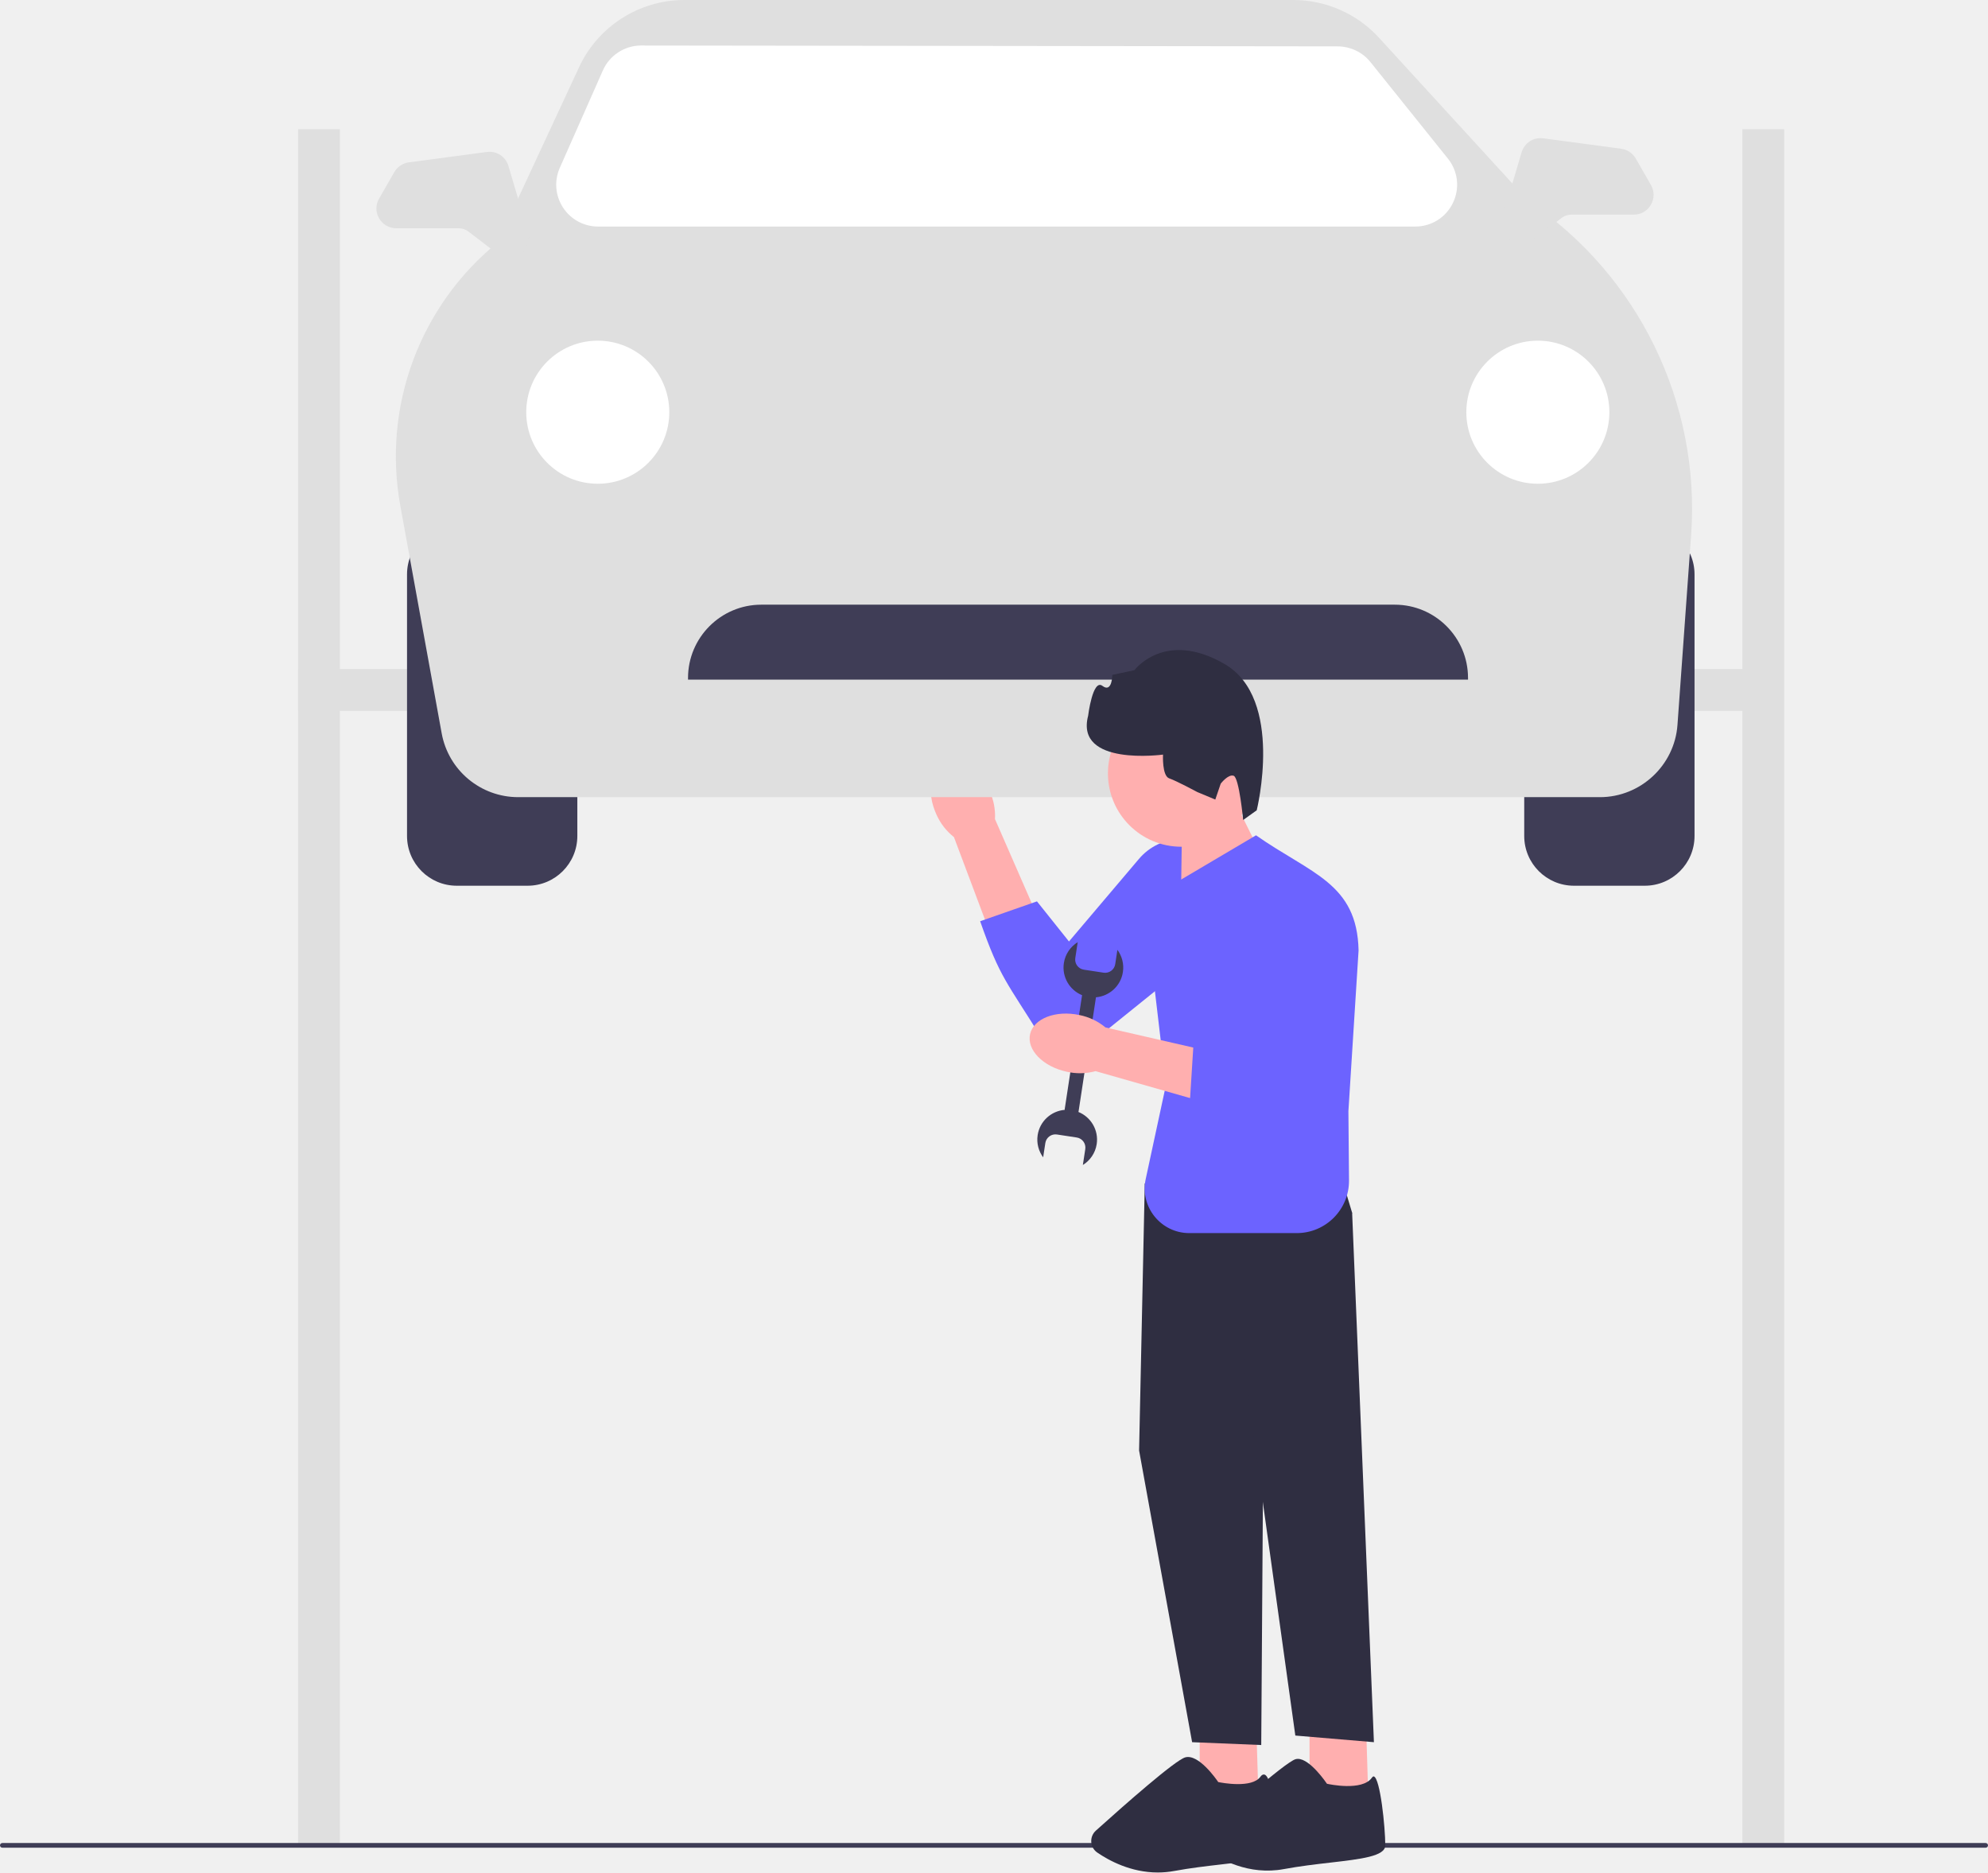
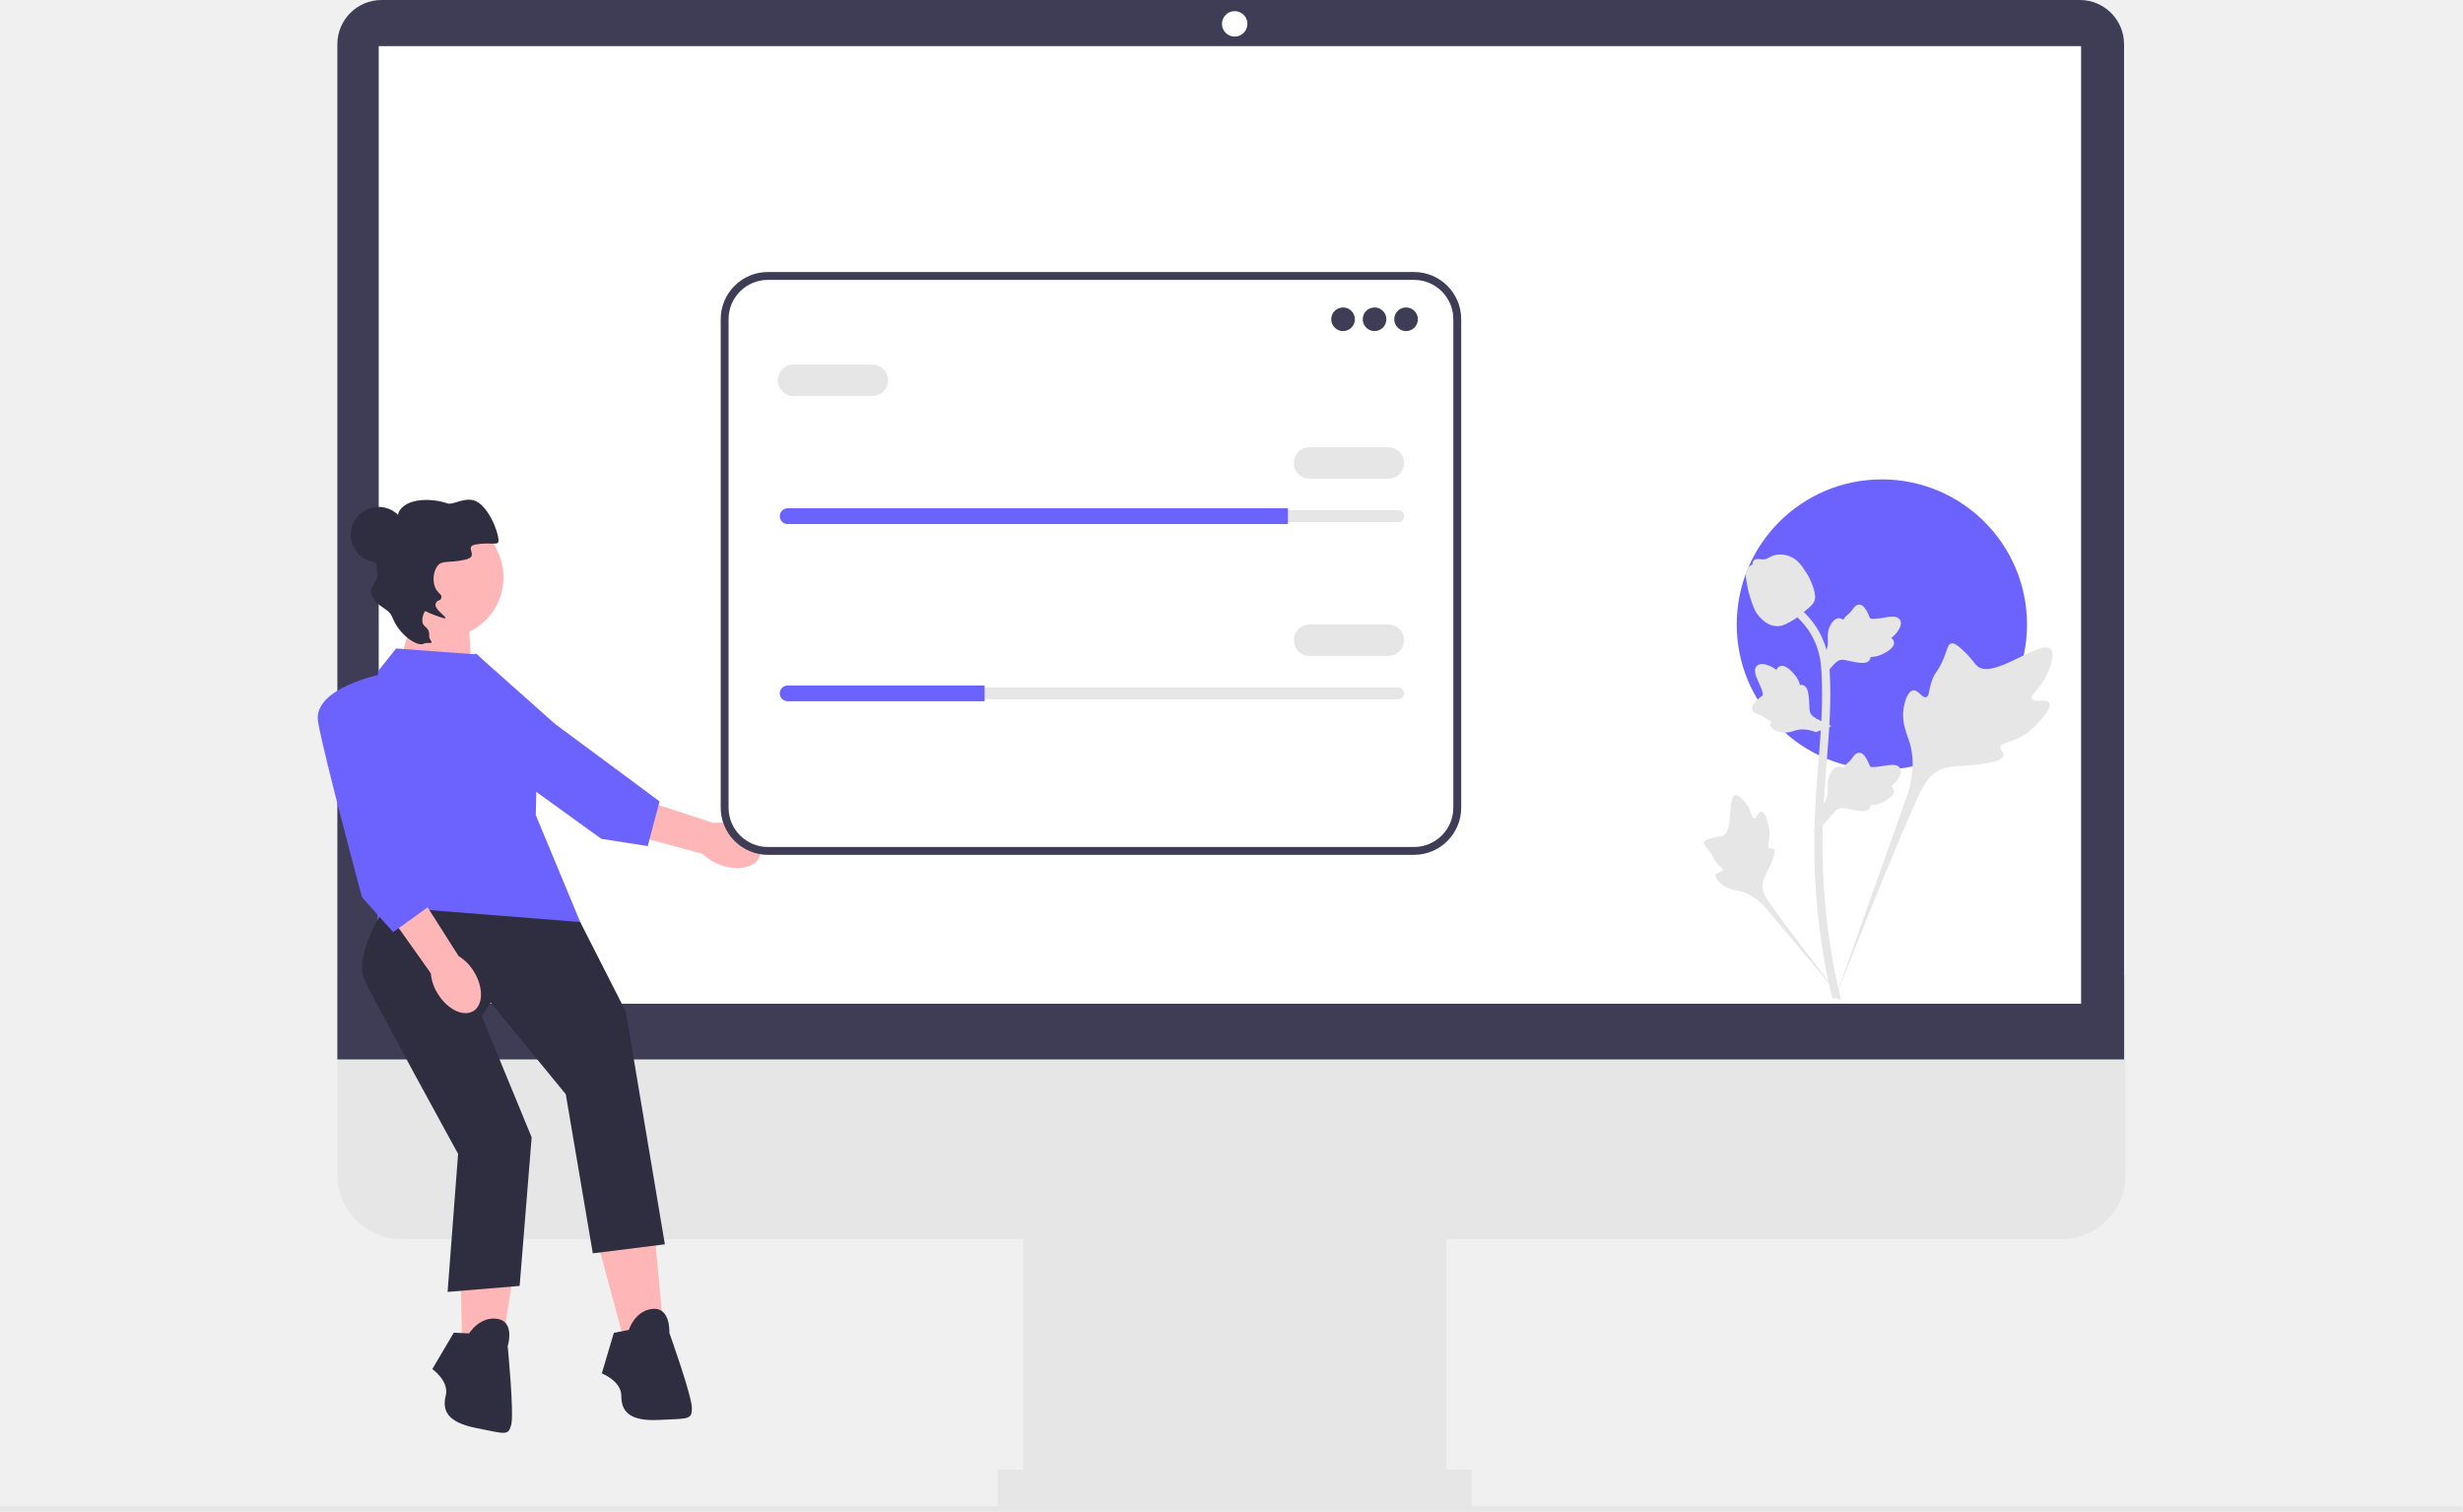
- <svg xmlns="http://www.w3.org/2000/svg" width="523.048" height="492.574" viewBox="0 0 523.048 492.574" role="img" artist="Katerina Limpitsouni" source="https://undraw.co/">
+ <svg xmlns="http://www.w3.org/2000/svg" width="774.04" height="475.137" viewBox="0 0 774.04 475.137" role="img" artist="Katerina Limpitsouni" source="https://undraw.co/">
+   <path d="M647.792,389.5H126.248c-11.154,0-20.229-9.074-20.229-20.229v-62.771H668.02v62.771c0,11.154-9.074,20.229-20.229,20.229Z" fill="#e6e6e6" />
+   <rect x="321.52" y="379" width="133" height="95" fill="#e6e6e6" />
+   <rect x="313.52" y="462" width="149" height="12" fill="#e6e6e6" />
+   <path d="M667.52,333H106.02V13.882c0-7.654,6.228-13.882,13.882-13.882H653.639c7.654,0,13.882,6.228,13.882,13.882V333Z" fill="#3f3d56" />
+   <circle cx="388.02" cy="7.5" r="4" fill="#fff" />
+   <rect x="119.02" y="14.5" width="535" height="301" fill="#fff" />
+   <circle cx="591.406" cy="196.296" r="45.614" fill="#6c63ff" />
+   <path d="M774.04,474.297h0c0,.464-.376,.84-.84,.84H0v-1.68H773.2c.464,0,.84,.376,.84,.84Z" fill="#e6e6e6" />
  <g>
-     <path id="uuid-2dbd2d67-52d2-45fe-b410-d6387c9b42a0-921" d="m246.347,214.196c-2.639-5.831-1.646-11.935,2.218-13.634,3.864-1.699,9.135,1.65,11.774,7.483,1.088,2.315,1.582,4.86,1.441,7.422l10.858,24.847-12.246,4.916-9.404-25.017c-2.028-1.608-3.62-3.672-4.641-6.017Z" fill="#ffafaf" />
-     <path d="m321.387,224.746l0.0 0c6.62,6.242,6.205,16.892-.88,22.601l-34.696,27.955c-3.787,3.051-9.406,1.973-11.795-2.263-9.118-14.761-10.837-15.571-16.136-30.7l14.944-5.227,8.426,10.551,18.397-21.702c5.56-6.559,15.484-7.113,21.74-1.214Z" fill="#6c63ff" />
+     <polygon points="130.953 189.663 125.189 209.835 148.243 211.276 146.803 187.501 130.953 189.663" fill="#ffb6b6" />
+     <g>
+       <g>
+         <path id="uuid-a6c07e27-609a-42c1-9803-308006772003-125" d="M226.73,272.011c5.471,1.868,10.869,.559,12.057-2.923s-2.284-7.817-7.757-9.685c-2.176-.776-4.506-1.02-6.796-.711l-23.28-7.621-3.343,11.001,23.305,6.345c1.623,1.645,3.617,2.877,5.814,3.594Z" fill="#ffb6b6" />
+         <path d="M149.479,205.361s-14.431,17.361-6.082,24.544c8.349,7.183,45.631,33.775,45.631,33.775l14.535,2.263,3.717-14.05-32.82-24.319-24.981-22.213Z" fill="#6c63ff" />
+       </g>
+       <polygon points="187.716 390.18 195.736 419.902 208.474 417.543 205.643 386.878 187.716 390.18" fill="#ffb6b6" />
+       <path d="M197.623,418.015l-4.718,.944-3.774,12.738s6.133,2.359,6.133,7.077,2.359,8.02,11.794,7.548,10.379,0,10.379-3.774-7.077-23.588-7.077-23.588c0,0,.472-8.02-5.189-7.548s-7.548,6.605-7.548,6.605Z" fill="#2f2e41" />
+       <polygon points="144.589 389.718 145.136 420.497 158.065 421.309 162.781 390.877 144.589 389.718" fill="#ffb6b6" />
+       <path d="M147.426,419.126l-4.805-.233-6.76,11.437s5.375,3.78,4.227,8.356,.337,8.353,9.603,10.191c9.267,1.838,10.067,2.525,10.985-1.135,.918-3.661-1.124-24.601-1.124-24.601,0,0,2.409-7.664-3.197-8.584-5.606-.92-8.928,4.57-8.928,4.57Z" fill="#2f2e41" />
+       <path d="M149.975,205.719l-25.475-1.887-5.661,7.077s-2.831,47.648-.944,52.366,.472,31.608,.472,31.608l64.222-4.482-14.214-34.203,.472-19.814-12.738-24.06-6.133-6.605Z" fill="#6c63ff" />
+       <path d="M121.197,284.976s-10.379,15.097-6.605,23.117,29.374,54.587,29.374,54.587l-3.302,43.403,22.645-1.887,3.774-46.705-15.693-38.075,2.831-4.246,23.588,28.778,8.492,50.007,22.645-2.831-12.266-73.124-14.335-28.184-61.148-4.84Z" fill="#2f2e41" />
+       <circle cx="118.979" cy="168.082" r="8.746" fill="#2f2e41" />
+       <circle cx="139.178" cy="181.459" r="19.048" fill="#ffb6b6" />
+       <path d="M133.139,202.342c-2.024,1.072-7.721-2.865-9.759-8.14-1.311-3.394-4.499-2.829-6.533-7.062-1.185-2.466,2.354-4.879,1.77-7.011-1.058-3.864,.268-7.32,.437-7.744,1.459-3.656,3.608-3.571,5.342-7.825,1.044-2.562,.374-2.862,1.252-4.172,2.532-3.782,9.879-3.926,15.06-2.137,1.793,.619,6.112-2.698,9.618-.295,4.131,2.831,6.879,10.99,6.247,12.485-.384,.908-2.523-.017-6.971,.682-4.118,.647,1.317,3.724-3.317,4.773-5.48,1.24-7.131,.108-8.65,1.842-1.605,1.833-1.902,5.542-.437,7.744,.727,1.093,1.664,1.478,1.547,2.239-.214,1.388-1.448,.634-1.852,2.106-.47,1.713,3.433,3.959,3.094,4.477-.068,.104-.361,.217-4.172-1.252-1.522-.587-2.109-1.093-2.279-.906-.276,.303-1.645,3.345-.09,4.639,2.42,2.013,.743,2.813,1.846,4.39,1.138,1.626-.866,.486-2.152,1.168Z" fill="#2f2e41" />
+       <g>
+         <path id="uuid-cdcc4a7b-c7e9-4136-bdd1-e7c84b73eb6c-126" d="M137.599,312.396c3.04,4.917,8.041,7.334,11.17,5.399,3.129-1.935,3.201-7.489,.159-12.407-1.188-1.981-2.833-3.649-4.798-4.865l-13.143-20.671-9.569,6.374,13.973,19.702c.209,2.302,.966,4.52,2.209,6.468Z" fill="#ffb6b6" />
+         <path d="M120.253,211.852s-22.173,4.246-20.286,15.097,13.798,55.069,13.798,55.069l9.79,10.979,11.794-8.492-9.907-39.628-5.189-33.024Z" fill="#6c63ff" />
+       </g>
+     </g>
  </g>
-   <rect x="127.429" y="127" width="11" height="109" transform="translate(314.4292 48.57081) rotate(90)" fill="#dfdfdf" />
-   <rect x="403.429" y="127" width="11" height="109" transform="translate(590.4292 -227.4292) rotate(90)" fill="#dfdfdf" />
  <g>
-     <rect x="107.09" y="138.008" width="44.808" height="94.992" rx="13.086" ry="13.086" fill="#3f3d56" />
-     <rect x="401.028" y="138.008" width="44.808" height="94.992" rx="13.086" ry="13.086" fill="#3f3d56" />
-     <path d="m420.938,209.7H136.338c-9.894,0-18.361-7.066-20.131-16.8l-10.884-59.861c-4.733-26.033,5.074-52.556,25.6-69.246l21.461-46.174c4.975-10.703,15.815-17.619,27.618-17.619h160.316c8.523,0,16.711,3.606,22.466,9.893l39.435,43.086c28.851,19.441,45.218,53.066,42.722,87.768l-3.594,49.961c-.766,10.65-9.73,18.993-20.408,18.993Z" fill="#dfdfdf" />
-     <path d="m372.367,59.594h-215.019c-3.734,0-7.18-1.868-9.218-4.997-2.038-3.13-2.352-7.037-.842-10.452l11.333-25.624c1.725-3.9,5.594-6.47,9.856-6.548l183.297.223c3.49-.023,6.823,1.548,8.939,4.313l20.388,25.4c2.562,3.348,2.994,7.776,1.127,11.556-1.867,3.78-5.646,6.128-9.862,6.128Z" fill="#fff" />
-     <circle cx="404.613" cy="108.435" r="18.819" fill="#fff" />
-     <circle cx="157.274" cy="108.435" r="18.819" fill="#fff" />
-     <path d="m386.241,178.783h-205.219v-.448c0-10.624,8.643-19.267,19.267-19.267h166.685c10.624,0,19.267,8.643,19.267,19.267v.448Z" fill="#3f3d56" />
-     <path d="m133.939,67.739c-1.111,0-2.223-.354-3.158-1.068l-7.514-5.744c-.746-.571-1.674-.885-2.614-.885h-16.409c-1.877,0-3.56-.97-4.5-2.595-.941-1.624-.944-3.566-.009-5.194l4.006-6.978c.8-1.394,2.229-2.353,3.823-2.566l20.53-2.737c2.559-.34,4.941,1.207,5.673,3.678l5.16,17.414c.568,1.917-.028,4.018-1.518,5.352-.982.879-2.224,1.323-3.469,1.323Z" fill="#dfdfdf" />
-     <path d="m400.167,64.155c-1.245,0-2.487-.445-3.469-1.323-1.49-1.335-2.086-3.435-1.518-5.352l5.16-17.414c.732-2.473,3.118-4.025,5.673-3.677l20.53,2.737c1.593.213,3.022,1.172,3.822,2.566l4.006,6.978c.935,1.628.931,3.57-.009,5.194-.941,1.625-2.623,2.595-4.5,2.595h-16.409c-.94,0-1.868.314-2.614.885l-7.514,5.744c-.934.714-2.047,1.068-3.158,1.068Z" fill="#dfdfdf" />
+     <path d="M643.975,220.914c-.872-1.47-4.644,.104-5.338-1.23-.691-1.33,2.814-3.355,4.816-7.983,.361-.835,2.637-6.094,.952-7.716-3.193-3.076-17.804,9.618-22.918,5.464-1.122-.912-1.906-2.731-5.302-5.686-1.351-1.175-2.168-1.706-2.959-1.509-1.122,.28-1.211,1.782-2.414,4.734-1.804,4.428-2.871,4.16-3.923,7.693-.78,2.622-.602,4.147-1.52,4.444-1.299,.42-2.496-2.361-4.142-2.112-1.68,.254-2.696,3.493-3.017,5.918-.602,4.55,1.069,7.553,1.995,10.71,1.007,3.431,1.604,8.649-.721,16.036l-23.007,64.822c5.079-13.301,19.786-49.763,25.966-63.313,1.784-3.911,3.754-7.879,7.798-9.445,3.894-1.508,9.242-.607,16.06-2.25,.796-.192,3.006-.754,3.284-2.054,.23-1.074-1.07-1.674-.87-2.68,.268-1.35,2.824-1.366,5.964-2.924,2.215-1.098,3.594-2.404,4.781-3.527,.358-.339,5.675-5.434,4.514-7.391h-0Z" fill="#e6e6e6" />
+     <path d="M553.46,255.039c-.973,.004-1.289,2.309-2.144,2.265-.852-.044-.835-2.349-2.528-4.667-.305-.418-2.23-3.052-3.513-2.694-2.431,.68-.417,11.513-3.931,12.825-.771,.288-1.891,.147-4.321,.962-.967,.324-1.463,.572-1.594,1.017-.186,.631,.525,1.108,1.627,2.551,1.653,2.163,1.213,2.61,2.644,4.145,1.062,1.14,1.862,1.492,1.742,2.028-.169,.759-1.879,.544-2.232,1.424-.36,.898,.936,2.331,2.034,3.188,2.06,1.609,4.015,1.655,5.832,2.111,1.974,.496,4.708,1.708,7.663,4.981l25.177,29.995c-5.063-6.331-18.715-24.069-23.583-31.012-1.405-2.004-2.784-4.116-2.385-6.553,.384-2.346,2.368-4.711,3.529-8.531,.136-.446,.497-1.693-.06-2.204-.461-.423-1.13,.042-1.567-.346-.585-.521,.144-1.78,.286-3.771,.1-1.404-.143-2.458-.352-3.364-.063-.273-1.03-4.353-2.325-4.348v0Z" fill="#e6e6e6" />
+     <path d="M572.875,259.397l-.586-5.234,.268-.397c1.24-1.835,1.872-3.627,1.879-5.328,.001-.27-.011-.541-.024-.816-.051-1.092-.114-2.449,.594-4.031,.397-.882,1.511-2.924,3.187-2.671,.451,.063,.792,.27,1.051,.513,.038-.061,.077-.121,.119-.187,.522-.796,.935-1.137,1.333-1.466,.306-.253,.622-.513,1.117-1.13,.217-.27,.387-.508,.529-.708,.433-.604,1-1.324,1.998-1.312,1.067,.051,1.625,.933,1.995,1.516,.661,1.041,.96,1.792,1.159,2.29,.072,.182,.154,.387,.196,.45,.344,.505,3.138,.033,4.19-.139,2.364-.394,4.41-.735,5.253,.756,.604,1.067,.155,2.477-1.374,4.304-.476,.569-.983,1.001-1.433,1.34,.373,.222,.706,.564,.842,1.099h0c.318,1.269-.772,2.54-3.24,3.783-.613,.311-1.438,.725-2.594,.925-.545,.094-1.035,.116-1.454,.129-.009,.243-.066,.505-.214,.776-.433,.796-1.336,1.175-2.695,1.084-1.496-.078-2.728-.364-3.815-.614-.949-.217-1.767-.402-2.409-.359-1.19,.096-2.108,1.049-3.184,2.285l-2.688,3.142h-0Z" fill="#e6e6e6" />
+     <path d="M575.595,228.233l-4.914,1.895-.452-.159c-2.089-.734-3.983-.89-5.63-.466-.262,.067-.52,.148-.784,.23-1.043,.326-2.34,.731-4.05,.448-.954-.16-3.212-.72-3.392-2.405-.053-.452,.061-.835,.23-1.147-.068-.021-.137-.044-.211-.067-.902-.303-1.337-.616-1.756-.918-.322-.232-.654-.471-1.376-.794-.317-.142-.589-.245-.819-.333-.694-.266-1.535-.631-1.776-1.6-.222-1.044,.49-1.808,.961-2.315,.84-.903,1.49-1.383,1.921-1.702,.158-.116,.335-.247,.385-.304,.402-.461-.764-3.043-1.197-4.018-.981-2.187-1.83-4.079-.601-5.273,.878-.855,2.356-.779,4.512,.237,.671,.317,1.217,.697,1.659,1.046,.121-.417,.366-.826,.85-1.093h0c1.146-.63,2.653,.103,4.482,2.174,.456,.514,1.066,1.207,1.553,2.275,.229,.503,.375,.972,.494,1.374,.237-.053,.506-.065,.805,.01,.88,.217,1.476,.994,1.732,2.332,.304,1.467,.34,2.731,.374,3.846,.03,.973,.059,1.811,.264,2.421,.395,1.127,1.549,1.773,3.018,2.501l3.721,1.803-0,0Z" fill="#e6e6e6" />
+     <path d="M572.875,212.813l-.586-5.234,.268-.397c1.24-1.835,1.872-3.627,1.879-5.328,.001-.27-.011-.541-.024-.816-.051-1.092-.114-2.449,.594-4.031,.397-.882,1.511-2.924,3.187-2.671,.451,.063,.792,.27,1.051,.513,.038-.061,.077-.121,.119-.187,.522-.796,.935-1.137,1.333-1.466,.306-.253,.622-.513,1.117-1.13,.217-.27,.387-.508,.529-.708,.433-.604,1-1.324,1.998-1.312,1.067,.051,1.625,.933,1.995,1.516,.661,1.041,.96,1.792,1.159,2.29,.072,.182,.154,.387,.196,.45,.344,.505,3.138,.033,4.19-.139,2.364-.394,4.41-.735,5.253,.756,.604,1.067,.155,2.477-1.374,4.304-.476,.569-.983,1.001-1.433,1.34,.373,.222,.706,.564,.842,1.099h0c.318,1.269-.772,2.54-3.24,3.783-.613,.311-1.438,.725-2.594,.925-.545,.094-1.035,.116-1.454,.129-.009,.243-.066,.505-.214,.776-.433,.796-1.336,1.175-2.695,1.084-1.496-.078-2.728-.364-3.815-.614-.949-.217-1.767-.402-2.409-.359-1.19,.096-2.108,1.049-3.184,2.285l-2.688,3.142h-0Z" fill="#e6e6e6" />
+     <path d="M578.23,314.412l-1.097-.687-.265-1.266,.265,1.266-1.279,.147c-.02-.119-.09-.392-.195-.819-.572-2.34-2.318-9.462-3.773-20.679-1.016-7.83-1.591-15.879-1.71-23.929-.119-8.062,.263-14.166,.569-19.071,.231-3.7,.512-7.223,.787-10.655,.733-9.169,1.424-17.831,.91-27.419-.114-2.141-.353-6.596-2.956-11.338-1.51-2.75-3.59-5.191-6.183-7.253l1.612-2.027c2.862,2.28,5.163,4.984,6.84,8.037,2.886,5.257,3.147,10.112,3.272,12.445,.523,9.758-.176,18.503-.916,27.76-.273,3.42-.553,6.927-.783,10.612-.303,4.86-.681,10.911-.564,18.869,.116,7.954,.685,15.905,1.687,23.636,1.438,11.075,3.158,18.091,3.723,20.396,.301,1.231,.364,1.489,.056,1.976v-0Z" fill="#e6e6e6" />
+     <path d="M558.558,196.82c-.106,0-.214-.003-.322-.01-2.204-.119-4.245-1.438-6.067-3.92-.854-1.168-1.291-2.5-2.163-5.156-.135-.409-.792-2.487-1.192-5.345-.262-1.868-.229-2.649,.142-3.339,.411-.768,1.075-1.304,1.823-1.666-.033-.248-.006-.503,.101-.763,.441-1.079,1.614-.938,2.248-.869,.321,.04,.722,.094,1.154,.071,.68-.033,1.045-.235,1.599-.538,.529-.291,1.188-.652,2.165-.852,1.926-.402,3.54,.144,4.072,.323,2.799,.933,4.179,3.109,5.776,5.628,.318,.505,1.412,2.345,2.133,4.868,.521,1.82,.447,2.628,.291,3.23-.318,1.236-1.07,1.944-2.98,3.505-1.994,1.635-2.995,2.454-3.854,2.952-2,1.155-3.256,1.88-4.925,1.88v0Z" fill="#e6e6e6" />
  </g>
-   <rect x="78.429" y="34" width="11" height="451" fill="#dfdfdf" />
-   <rect x="458.429" y="34" width="11" height="451" fill="#dfdfdf" />
-   <path d="m0,485.439c0,.343.275.618.618.618h521.812c.343,0,.618-.275.618-.618,0-.343-.275-.618-.618-.618H.618c-.343,0-.618.275-.618.618Z" fill="#3f3d56" />
-   <polygon points="344.54 451.324 344.54 471.752 359.986 472.25 359.342 451.324 344.54 451.324" fill="#ffafaf" />
-   <path d="m341.484,462.69c-.209,0-.413.027-.612.083-2.788.797-18.923,15.202-23.802,19.599-.603.543-.923,1.319-.879,2.128.044.806.445,1.538,1.099,2.009,3.7,2.665,11.281,6.881,20.478,5.177,4.231-.784,8.5-1.277,12.267-1.711,8.064-.931,14.434-1.667,14.434-4.521,0-4.844-1.332-17.61-3.004-18.146-.152-.046-.327.071-.53.354-2.558,3.581-11.344,1.675-11.717,1.593l-.098-.022-.055-.083c-.046-.069-4.347-6.459-7.583-6.459Z" fill="#2f2e41" />
-   <polygon points="315.642 451.324 315.642 471.752 331.088 472.25 330.444 451.324 315.642 451.324" fill="#ffafaf" />
-   <polygon points="309.414 305.088 301.193 311.316 299.698 381.569 313.649 458.299 331.835 459.046 332.333 385.804 355.751 319.039 351.018 303.344 309.414 305.088" fill="#2f2e41" />
-   <polygon points="347.779 317.046 355.751 319.039 361.481 458.299 340.803 456.555 327.102 358.151 347.779 317.046" fill="#2f2e41" />
-   <path d="m304.614,492.574c-7.088,0-12.847-3.133-15.922-5.245-.929-.638-1.504-1.651-1.578-2.78-.074-1.139.369-2.228,1.217-2.991,7.634-6.867,20.839-18.502,23.505-19.263,3.455-.99,8.092,5.617,8.689,6.494.965.198,8.875,1.709,11.107-1.417.426-.596.825-.622,1.087-.539,2.385.764,3.351,16.119,3.351,18.62,0,3.299-6.239,4.019-14.875,5.016-3.759.434-8.02.926-12.234,1.706-1.494.277-2.946.399-4.347.399Z" fill="#2f2e41" />
-   <polygon points="326.497 214.094 332.172 225.527 310.723 235.886 310.985 217.558 326.497 214.094" fill="#ffafaf" />
-   <circle cx="310.8" cy="203.443" r="19.3" fill="#ffafaf" />
-   <path d="m310.669,231.429l19.79-11.694h0l0.0 0c14.514,10.179,26.601,12.56,26.986,30.284l-2.675,42.278.157,18.208c.066,7.644-6.112,13.875-13.756,13.875h-28.259c-7.478,0-13.05-6.899-11.475-14.21l5.335-24.77-5.697-48.275,9.595-5.697Z" fill="#6c63ff" />
-   <path d="m330.647,213.154l-3.568,2.556s-1.05-11.142-2.499-11.636-3.404,2.074-3.404,2.074l-1.428,4.183-4.72-1.968s-5.465-2.944-7.397-3.603c-1.932-.659-1.639-6.257-1.639-6.257,0,0-23.19,3.175-19.706-10.194,0,0,1.2-9.835,3.768-7.88,2.568,1.955,2.602-2.886,2.602-2.886l5.818-1.249s7.984-10.755,23.733-1.606c15.749,9.149,8.439,38.466,8.439,38.466Z" fill="#2f2e41" />
-   <path d="m290.368,255.875l-5.214-.794c-1.456-.222-2.466-1.594-2.244-3.05l.637-4.182c-1.892,1.169-3.281,3.127-3.642,5.498-.557,3.659,1.51,7.104,4.79,8.446l-4.562,29.945c-.011.075-.009.149-.011.223-3.541.294-6.553,2.972-7.111,6.639-.327,2.149.25,4.227,1.446,5.849l.574-3.767c.222-1.456,1.595-2.466,3.05-2.244l5.214.794c1.456.222,2.466,1.594,2.244,3.05l-.637,4.182c1.892-1.169,3.281-3.127,3.642-5.498.559-3.667-1.519-7.12-4.812-8.455.02-.071.044-.141.056-.216l4.562-29.945c3.531-.304,6.531-2.978,7.088-6.637.327-2.149-.25-4.227-1.446-5.849l-.574,3.767c-.222,1.456-1.595,2.466-3.05,2.244Z" fill="#3f3d56" />
  <g>
-     <path id="uuid-610469c6-e523-485c-9269-d5059242b223-922" d="m280.657,281.93c-6.257-1.347-10.572-5.777-9.64-9.894.933-4.117,6.761-6.361,13.019-5.012,2.508.503,4.848,1.62,6.823,3.257l26.432,6.054-3.334,12.768-25.703-7.324c-2.499.673-5.105.725-7.597.151Z" fill="#ffafaf" />
-     <path d="m333.778,227.889h0c8.956-1.607,17.269,5.061,17.643,14.152l1.83,44.519c.2,4.859-4.01,8.735-8.836,8.135-17.289-1.453-16.075.318-31.388-4.423l1.026-16.273,14.269-.216-6.5-27.698c-1.964-8.371,3.494-16.677,11.957-18.197Z" fill="#6c63ff" />
+     <path d="M444.384,268.703H241.318c-8.175,0-14.825-6.651-14.825-14.825V100.325c0-8.174,6.65-14.825,14.825-14.825h203.066c8.175,0,14.825,6.651,14.825,14.825V253.877c0,8.174-6.65,14.825-14.825,14.825Z" fill="#fff" />
+     <path d="M444.384,268.703H241.318c-8.175,0-14.825-6.651-14.825-14.825V100.325c0-8.174,6.65-14.825,14.825-14.825h203.066c8.175,0,14.825,6.651,14.825,14.825V253.877c0,8.174-6.65,14.825-14.825,14.825ZM241.318,87.976c-6.809,0-12.35,5.54-12.35,12.35V253.877c0,6.809,5.54,12.35,12.35,12.35h203.066c6.809,0,12.35-5.54,12.35-12.35V100.325c0-6.809-5.54-12.35-12.35-12.35H241.318Z" fill="#3f3d56" />
+     <circle cx="422.074" cy="100.354" r="3.714" fill="#3f3d56" />
+     <circle cx="431.976" cy="100.354" r="3.714" fill="#3f3d56" />
+     <circle cx="441.879" cy="100.354" r="3.714" fill="#3f3d56" />
+     <path d="M247.536,160.39c-1.024,0-1.857,.833-1.857,1.857,0,.499,.193,.961,.543,1.302,.353,.361,.815,.555,1.314,.555h191.868c1.024,0,1.857-.833,1.857-1.857,0-.499-.193-.961-.543-1.302-.353-.361-.815-.555-1.314-.555H247.536Z" fill="#e6e6e6" />
+     <path d="M404.744,159.771v4.951H247.536c-.681,0-1.3-.272-1.745-.73-.458-.446-.73-1.065-.73-1.745,0-1.362,1.114-2.476,2.476-2.476h157.208Z" fill="#6c63ff" />
+     <path d="M436.309,150.487h-24.757c-2.73,0-4.951-2.221-4.951-4.951s2.221-4.951,4.951-4.951h24.757c2.73,0,4.951,2.221,4.951,4.951s-2.221,4.951-4.951,4.951Z" fill="#e6e6e6" />
+     <path d="M274.15,124.492h-24.757c-2.73,0-4.951-2.221-4.951-4.951s2.221-4.951,4.951-4.951h24.757c2.73,0,4.951,2.221,4.951,4.951s-2.221,4.951-4.951,4.951Z" fill="#e6e6e6" />
+     <path d="M247.536,216.094c-1.024,0-1.857,.833-1.857,1.857,0,.499,.193,.961,.543,1.302,.353,.361,.815,.555,1.314,.555h191.868c1.024,0,1.857-.833,1.857-1.857,0-.499-.193-.961-.543-1.302-.353-.361-.815-.555-1.314-.555H247.536Z" fill="#e6e6e6" />
+     <path d="M309.429,215.475v4.951h-61.893c-.681,0-1.3-.272-1.745-.73-.458-.446-.73-1.065-.73-1.745,0-1.362,1.114-2.476,2.476-2.476h61.893Z" fill="#6c63ff" />
+     <path d="M436.309,206.191h-24.757c-2.73,0-4.951-2.221-4.951-4.951s2.221-4.951,4.951-4.951h24.757c2.73,0,4.951,2.221,4.951,4.951s-2.221,4.951-4.951,4.951Z" fill="#e6e6e6" />
  </g>
</svg>
